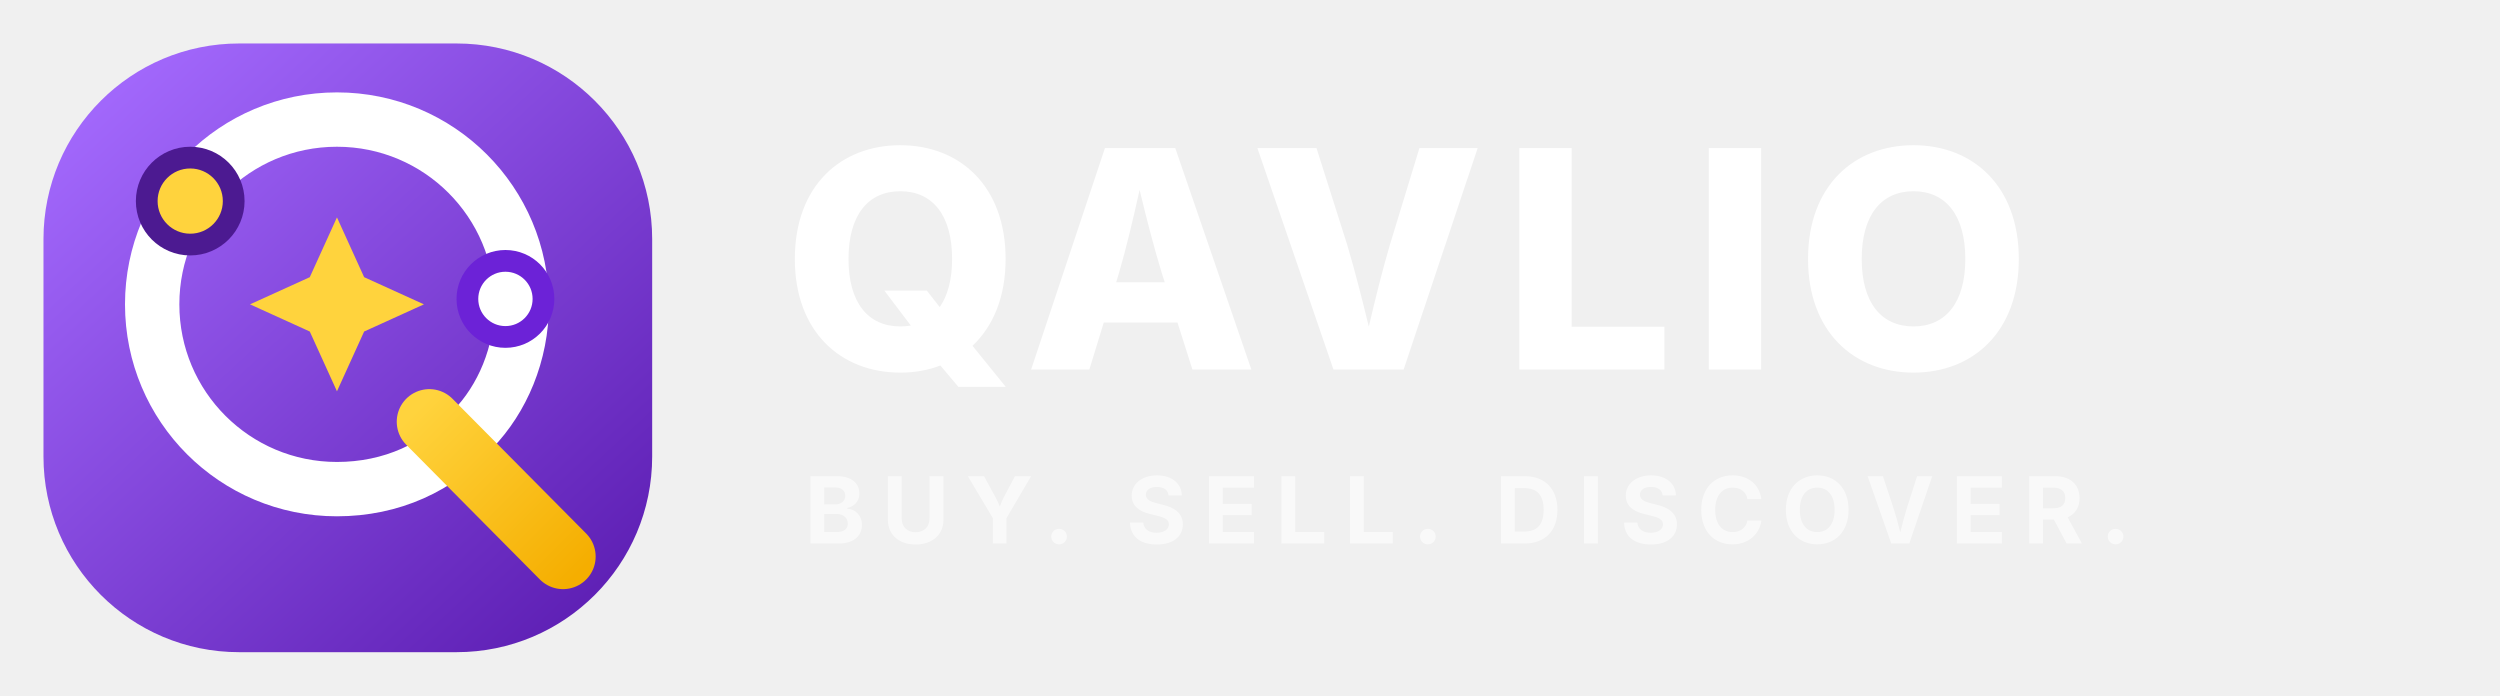
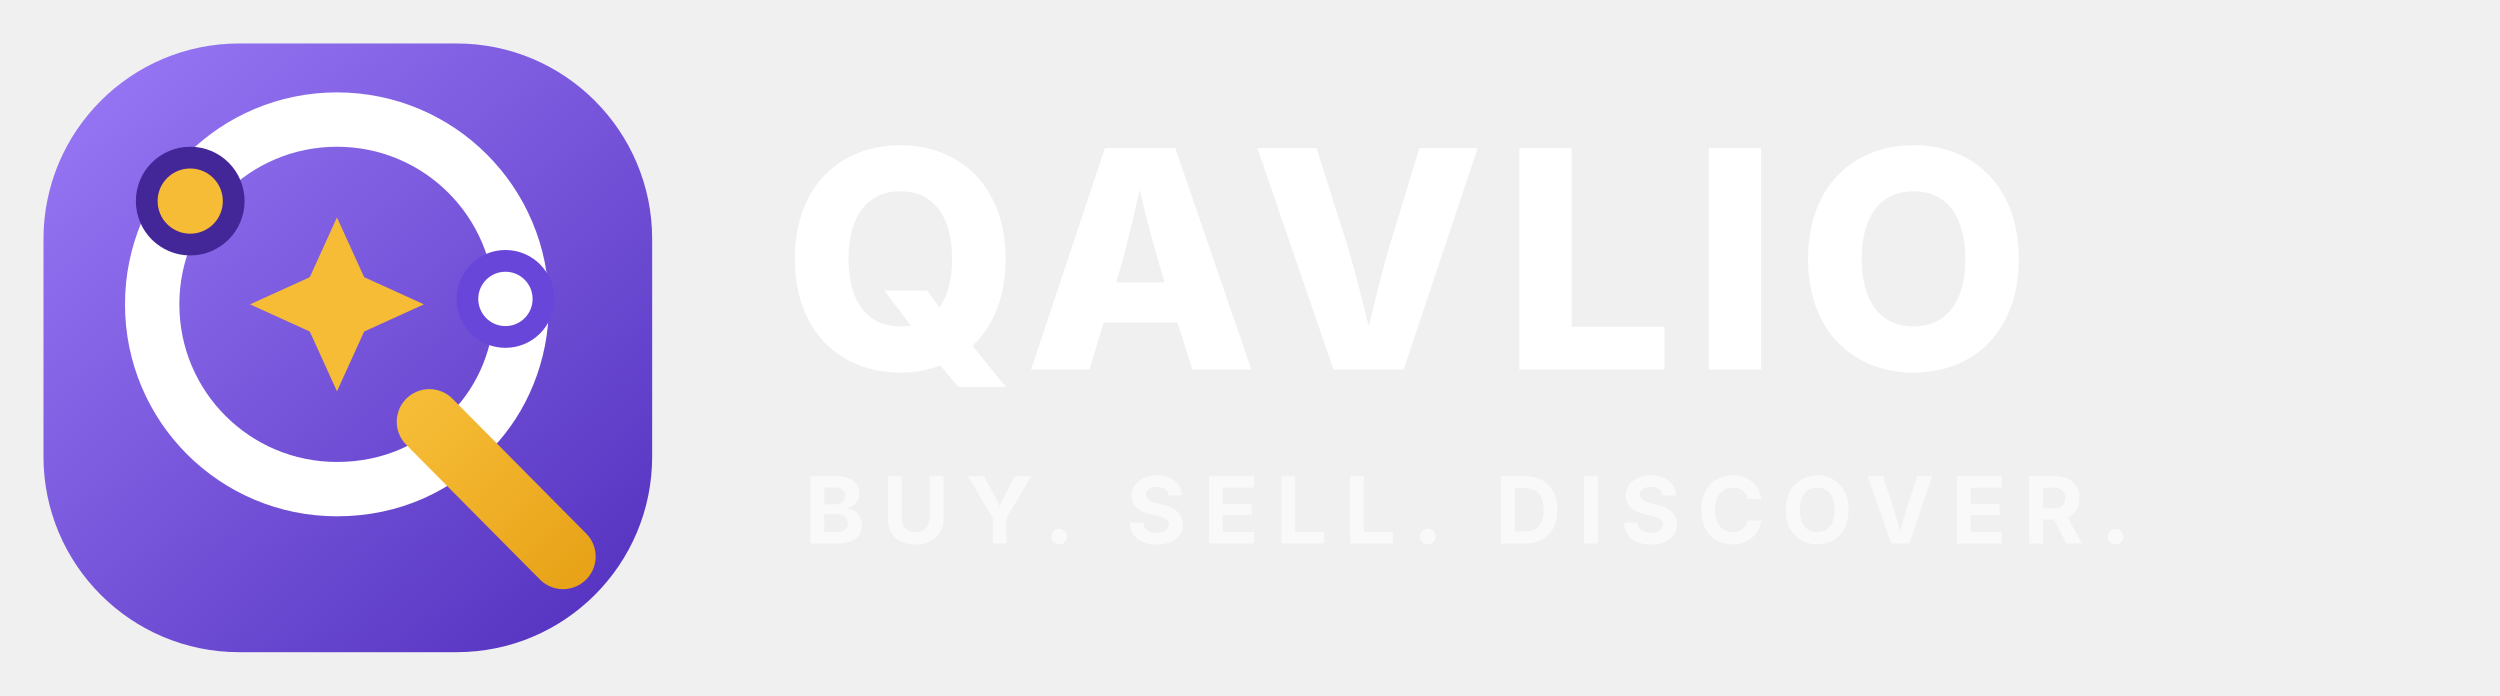
<svg xmlns="http://www.w3.org/2000/svg" width="230" height="64" viewBox="0 0 230 64" fill="none">
  <defs>
    <linearGradient id="qlm" x1="8" y1="6" x2="58" y2="60" gradientUnits="userSpaceOnUse">
-       <stop stop-color="#A56BFF" />
-       <stop offset="1" stop-color="#591AAF" />
+       <stop stop-color="#9777F4" />
+       <stop offset="1" stop-color="#5230BE" />
    </linearGradient>
    <linearGradient id="qlt" x1="38" y1="38" x2="53" y2="53" gradientUnits="userSpaceOnUse">
-       <stop stop-color="#FFD33D" />
-       <stop offset="1" stop-color="#F5AE00" />
+       <stop stop-color="#F6BC36" />
+       <stop offset="1" stop-color="#E8A318" />
    </linearGradient>
  </defs>
  <rect x="4" y="4" width="56" height="56" rx="18" fill="url(#qlm)" />
  <path d="M43.5 39.5C40.4 43 36 45 31 45C21.6 45 14 37.4 14 28C14 18.6 21.6 11 31 11C40.4 11 48 18.6 48 28C48 32.6 46.2 36.7 43.5 39.5Z" stroke="white" stroke-width="5" stroke-linecap="round" />
  <path d="M39.5 38.8L51.8 51.2" stroke="url(#qlt)" stroke-width="6" stroke-linecap="round" />
-   <circle cx="17.5" cy="18.5" r="4" fill="#FFD33D" stroke="#4C1A91" stroke-width="2" />
-   <circle cx="46.5" cy="27.5" r="3.5" fill="white" stroke="#6C22D7" stroke-width="2" />
-   <path d="M28.5 25.5L31 20L33.5 25.5L39 28L33.5 30.5L31 36L28.5 30.5L23 28L28.5 25.5Z" fill="#FFD33D" />
+   <circle cx="17.5" cy="18.5" r="4" fill="#F6BC36" stroke="#432697" stroke-width="2" />
+   <circle cx="46.5" cy="27.5" r="3.5" fill="white" stroke="#6746D9" stroke-width="2" />
+   <path d="M28.5 25.5L31 20L33.5 25.5L39 28L33.5 30.5L31 36L28.5 30.5L23 28L28.5 25.5Z" fill="#F6BC36" />
  <text x="72" y="34" fill="white" font-family="Manrope,Inter,Arial,sans-serif" font-size="28" font-weight="800" letter-spacing="1.6">QAVLIO</text>
  <text x="74" y="50" fill="white" opacity=".62" font-family="Manrope,Inter,Arial,sans-serif" font-size="8.5" font-weight="700" letter-spacing="1.5">BUY. SELL. DISCOVER.</text>
</svg>
